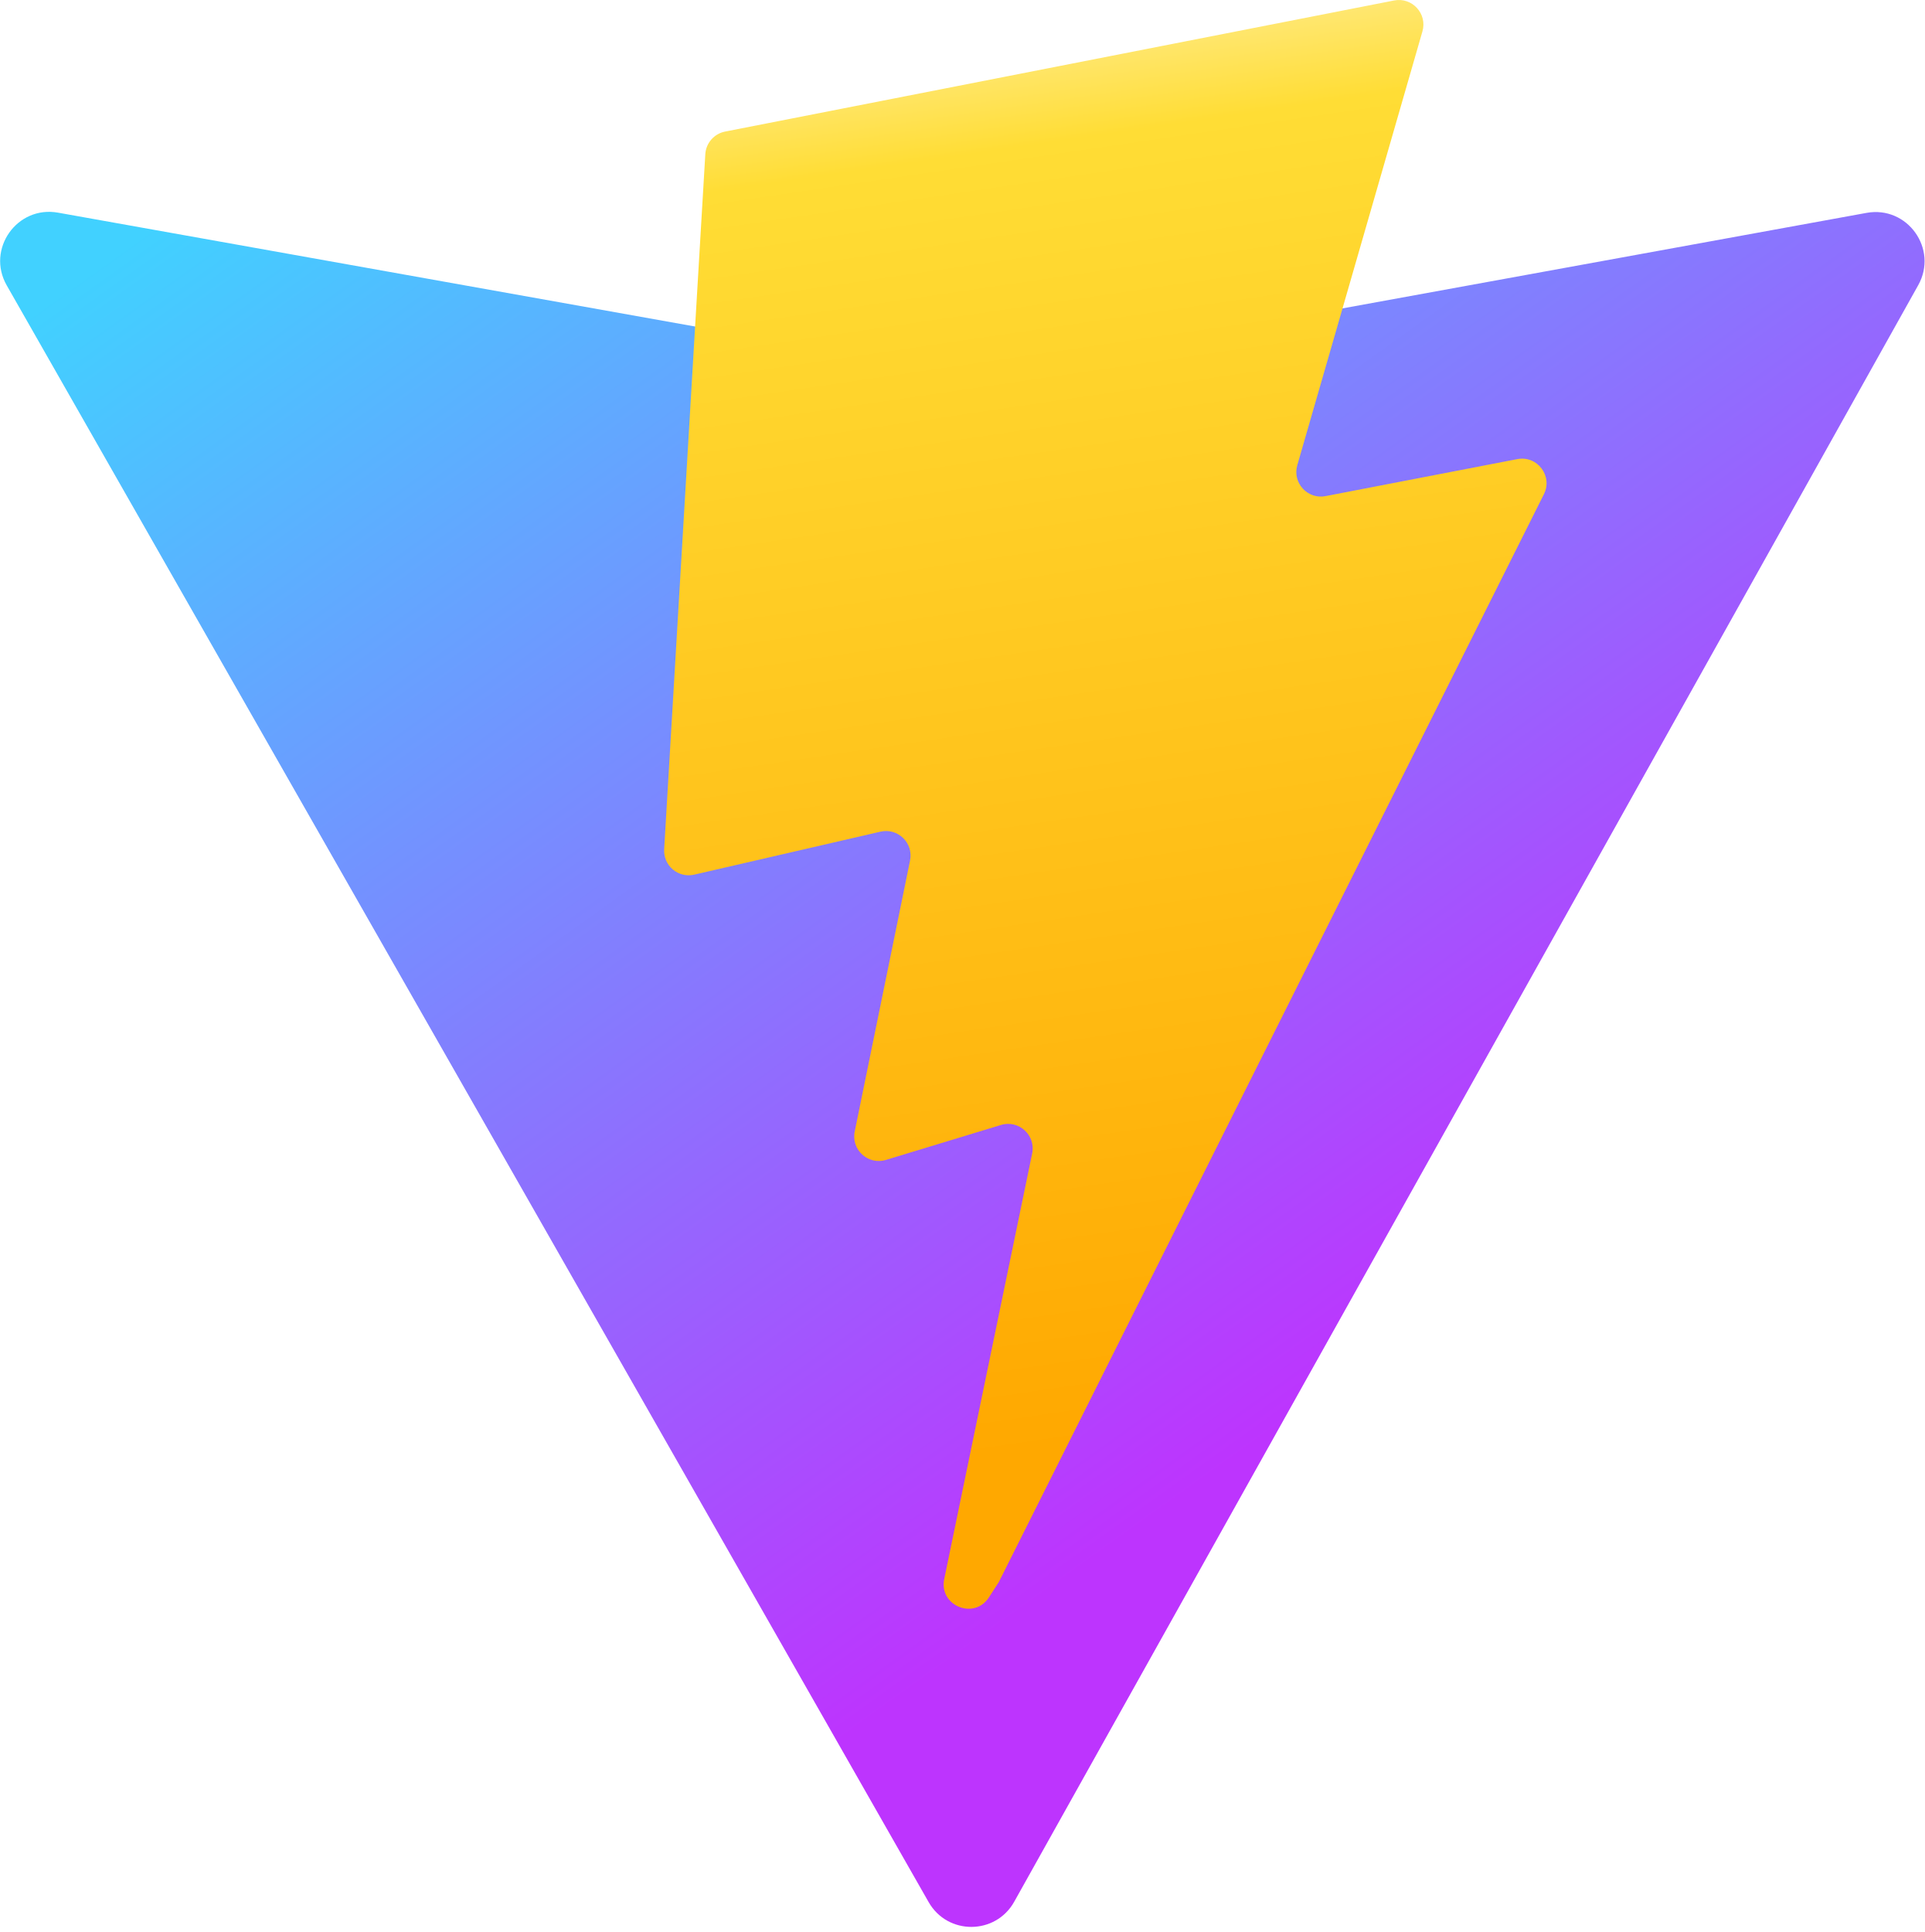
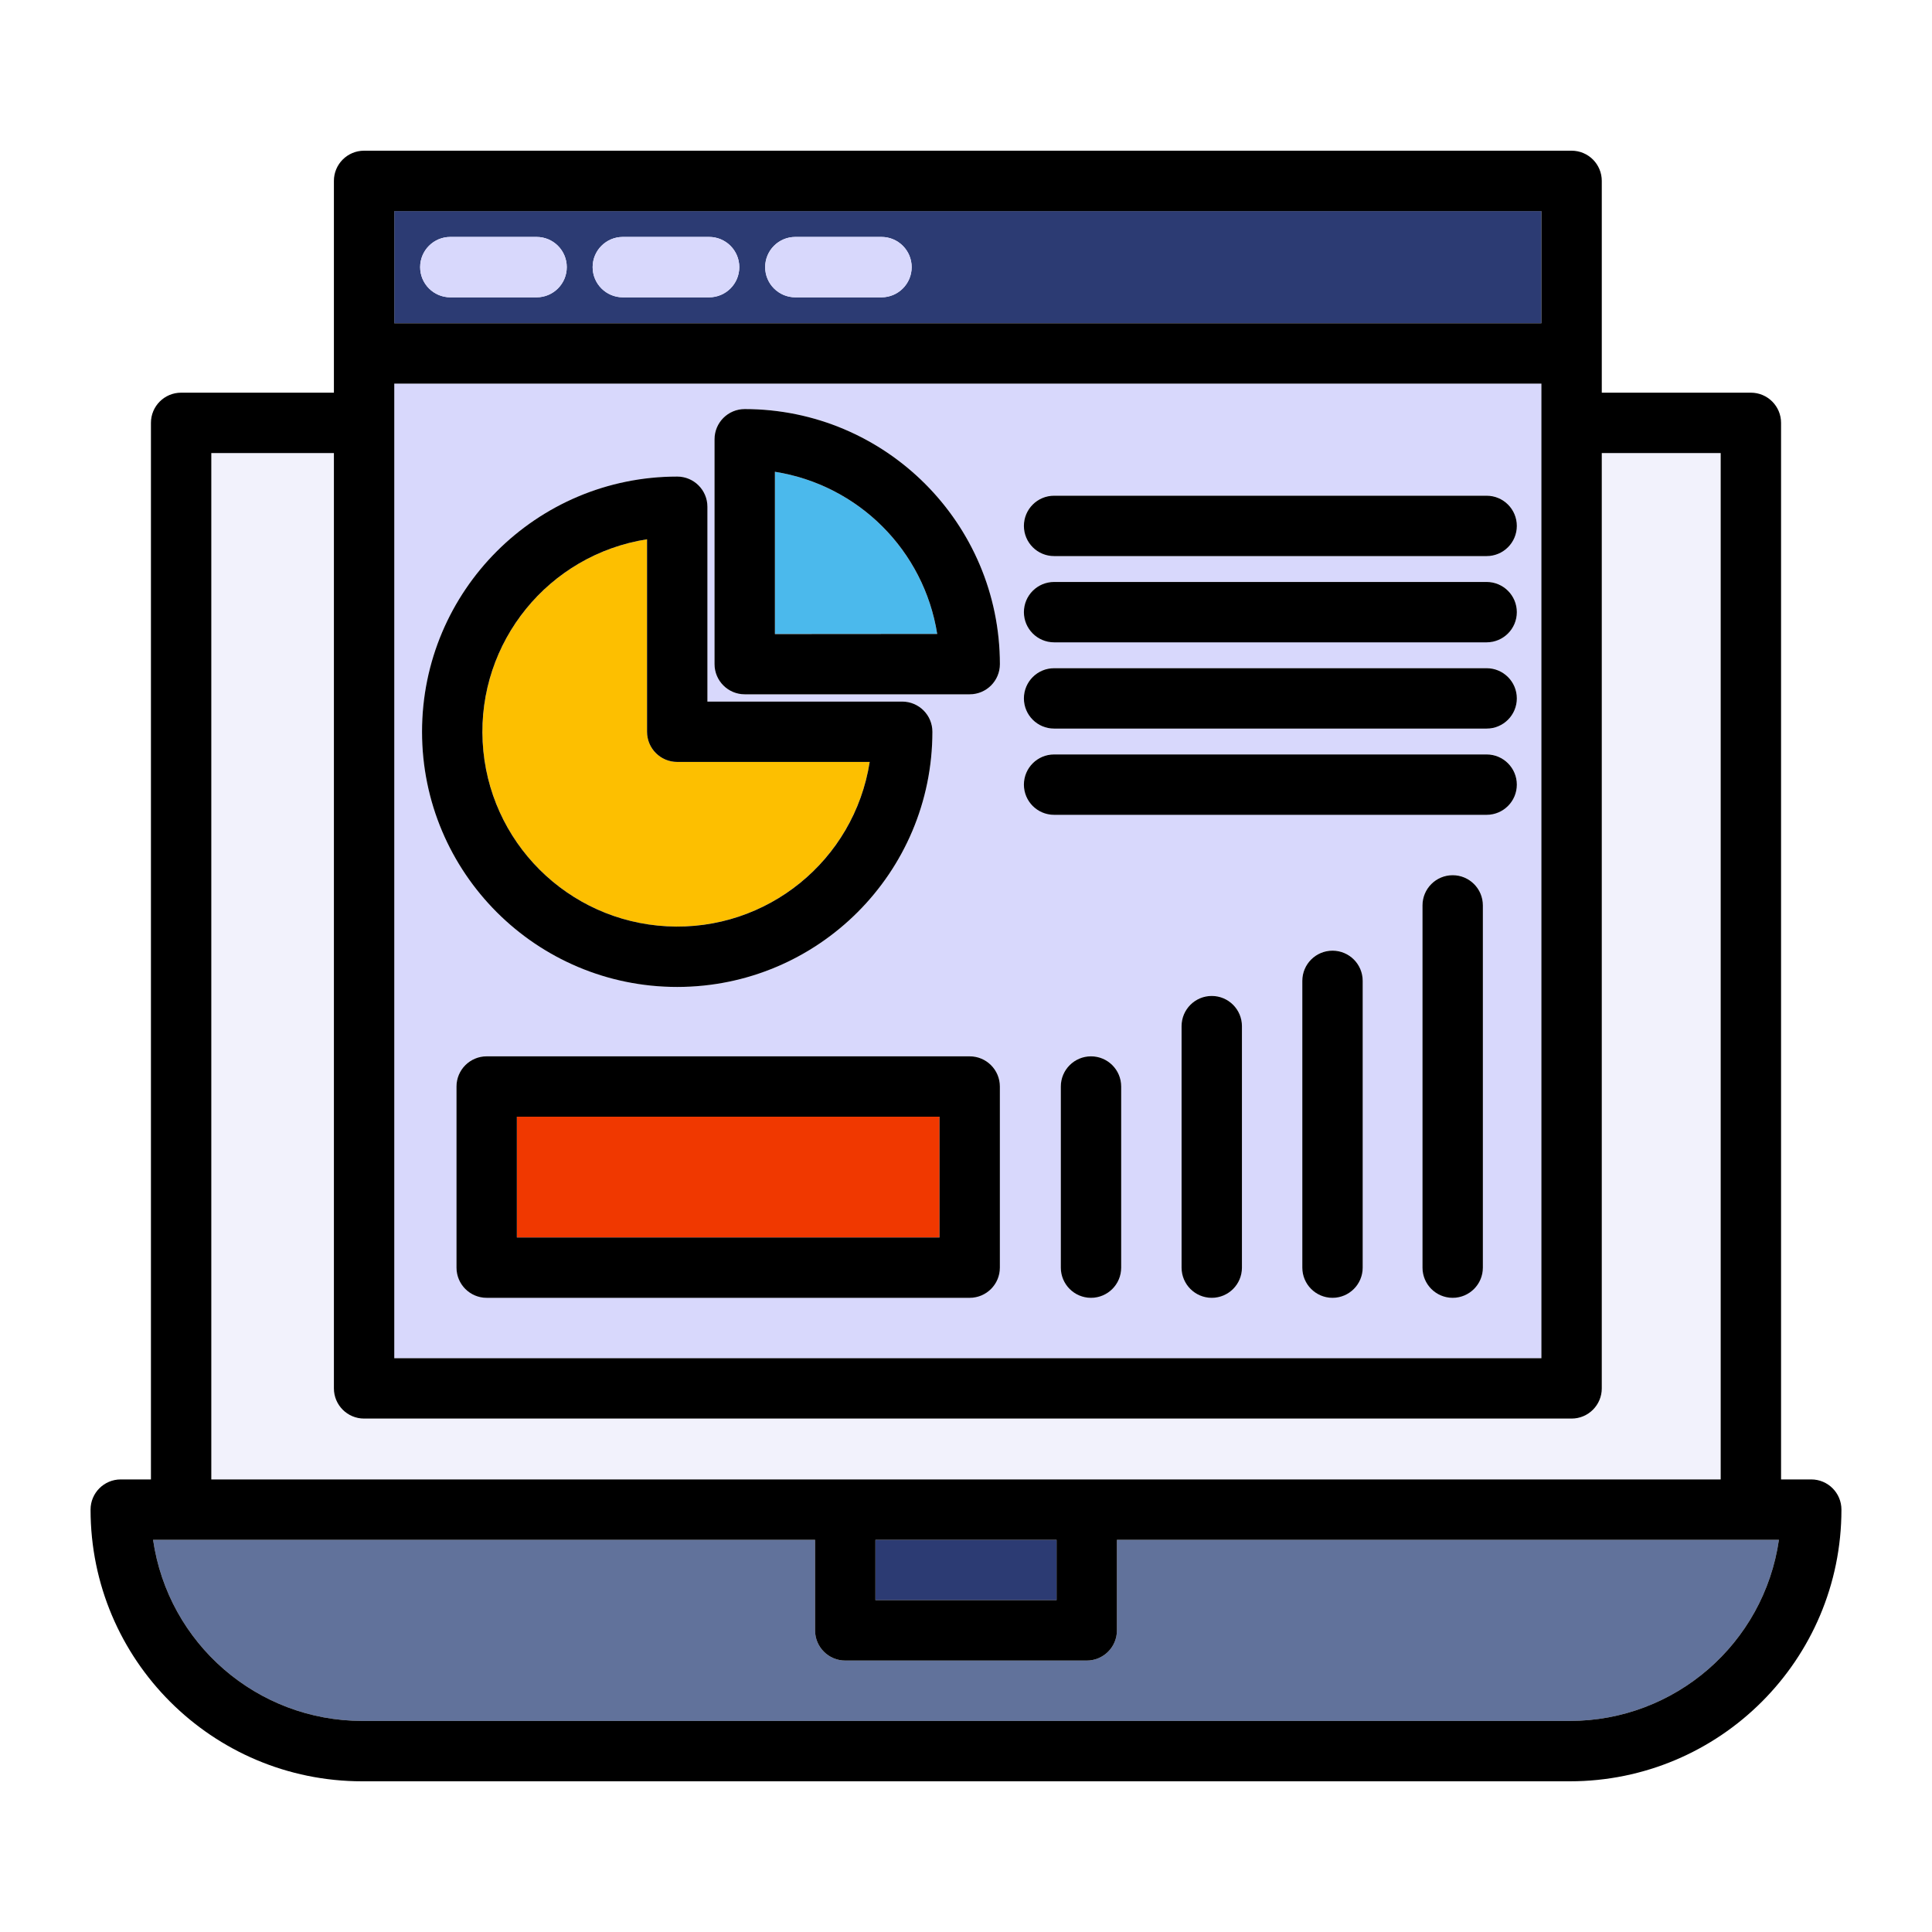
- <svg xmlns="http://www.w3.org/2000/svg" aria-hidden="true" role="img" class="iconify iconify--logos" width="31.88" height="32" preserveAspectRatio="xMidYMid meet" viewBox="0 0 256 257">
+ <svg xmlns="http://www.w3.org/2000/svg" width="800px" height="800px" viewBox="0 0 64 64">
  <defs>
-     <linearGradient id="IconifyId1813088fe1fbc01fb466" x1="-.828%" x2="57.636%" y1="7.652%" y2="78.411%">
-       <stop offset="0%" stop-color="#41D1FF" />
-       <stop offset="100%" stop-color="#BD34FE" />
-     </linearGradient>
-     <linearGradient id="IconifyId1813088fe1fbc01fb467" x1="43.376%" x2="50.316%" y1="2.242%" y2="89.03%">
-       <stop offset="0%" stop-color="#FFEA83" />
-       <stop offset="8.333%" stop-color="#FFDD35" />
-       <stop offset="100%" stop-color="#FFA800" />
-     </linearGradient>
+     <style>.cls-1{fill:#f2f2fc;}.cls-2{fill:#61729b;}.cls-3{fill:#2c3b73;}.cls-4{fill:#d8d8fc;}.cls-5{fill:#fdbf00;}.cls-6{fill:#4bb9ec;}.cls-7{fill:#f03800;}</style>
  </defs>
-   <path fill="url(#IconifyId1813088fe1fbc01fb466)" d="M255.153 37.938L134.897 252.976c-2.483 4.44-8.862 4.466-11.382.048L.875 37.958c-2.746-4.814 1.371-10.646 6.827-9.67l120.385 21.517a6.537 6.537 0 0 0 2.322-.004l117.867-21.483c5.438-.991 9.574 4.796 6.877 9.62Z" />
-   <path fill="url(#IconifyId1813088fe1fbc01fb467)" d="M185.432.063L96.44 17.501a3.268 3.268 0 0 0-2.634 3.014l-5.474 92.456a3.268 3.268 0 0 0 3.997 3.378l24.777-5.718c2.318-.535 4.413 1.507 3.936 3.838l-7.361 36.047c-.495 2.426 1.782 4.5 4.151 3.78l15.304-4.649c2.372-.72 4.652 1.36 4.15 3.788l-11.698 56.621c-.732 3.542 3.979 5.473 5.943 2.437l1.313-2.028l72.516-144.72c1.215-2.423-.88-5.186-3.54-4.672l-25.505 4.922c-2.396.462-4.435-1.77-3.759-4.114l16.646-57.705c.677-2.35-1.37-4.583-3.769-4.113Z" />
+   <g id="dashboard">
+     <path class="cls-1" d="M57,15.008H53.061V45.992a1,1,0,0,1-1,1h-40a1,1,0,0,1-1-1V15.008H7v34H57Z" />
+     <path class="cls-2" d="M37,51.008v3a1,1,0,0,1-1,1H28a1,1,0,0,1-1-1v-3H5.071a7.006,7.006,0,0,0,6.929,6H52a7,7,0,0,0,6.929-6Z" />
+     <rect class="cls-3" height="2" width="6" x="29" y="51.008" />
+     <path class="cls-4" d="M51.061,12.706h-38V44.992h38ZM22.434,15.787a1,1,0,0,1,1,1V23.24h6.453a1,1,0,0,1,1,1,8.453,8.453,0,1,1-8.453-8.453Zm10.688,26.2a1,1,0,0,1-1,1h-16a1,1,0,0,1-1-1v-6a1,1,0,0,1,1-1h16a1,1,0,0,1,1,1ZM32.123,23H24.67a1,1,0,0,1-1-1V14.551a1,1,0,0,1,1-1A8.457,8.457,0,0,1,33.123,22,1,1,0,0,1,32.123,23Zm5.018,18.987a1,1,0,0,1-2,0v-6a1,1,0,0,1,2,0Zm4,0a1,1,0,0,1-2,0v-8a1,1,0,0,1,2,0Zm4,0a1,1,0,0,1-2,0v-9.5a1,1,0,0,1,2,0Zm3.981,0a1,1,0,0,1-2,0v-12a1,1,0,0,1,2,0Zm.125-15H34.918a1,1,0,0,1,0-2H49.247a1,1,0,0,1,0,2Zm0-2.857H34.918a1,1,0,0,1,0-2H49.247a1,1,0,0,1,0,2Zm0-2.857H34.918a1,1,0,0,1,0-2H49.247a1,1,0,0,1,0,2Zm0-2.857H34.918a1,1,0,0,1,0-2H49.247a1,1,0,0,1,0,2Z" />
+     <path class="cls-3" d="M51.061,6.992h-38v3.714h38ZM17.775,9.849H14.918a1,1,0,0,1,0-2h2.857a1,1,0,0,1,0,2Zm5.715,0H20.632a1,1,0,0,1,0-2H23.49a1,1,0,0,1,0,2Zm5.714,0H26.347a1,1,0,1,1,0-2H29.2a1,1,0,0,1,0,2Z" />
+     <path d="M60,49.008H59v-35a1,1,0,0,0-1-1H53.061V5.992a1,1,0,0,0-1-1h-40a1,1,0,0,0-1,1v7.016H6a1,1,0,0,0-1,1v35H4a1,1,0,0,0-1,1,9,9,0,0,0,9,9H52a9,9,0,0,0,9-9A1,1,0,0,0,60,49.008Zm-8,8H12a7.006,7.006,0,0,1-6.929-6H27v3a1,1,0,0,0,1,1h8a1,1,0,0,0,1-1v-3H58.929A7,7,0,0,1,52,57.008Zm-38.939-44.3h38V44.992h-38Zm0-5.714h38v3.714h-38ZM7,15.008h4.061V45.992a1,1,0,0,0,1,1h40a1,1,0,0,0,1-1V15.008H57v34H7Zm22,36h6v2H29Z" />
+     <path class="cls-4" d="M17.775,7.849H14.918a1,1,0,0,0,0,2h2.857a1,1,0,0,0,0-2Z" />
+     <path class="cls-4" d="M23.49,7.849H20.632a1,1,0,0,0,0,2H23.49a1,1,0,0,0,0-2Z" />
+     <path class="cls-4" d="M29.2,7.849H26.347a1,1,0,1,0,0,2H29.2a1,1,0,0,0,0-2Z" />
+     <path class="cls-5" d="M22.434,30.694A6.459,6.459,0,0,0,28.81,25.24H22.434a1,1,0,0,1-1-1V17.864a6.454,6.454,0,0,0,1,12.83Z" />
+     <path d="M22.434,32.694a8.457,8.457,0,0,0,8.453-8.453,1,1,0,0,0-1-1H23.434V16.787a1,1,0,0,0-1-1,8.453,8.453,0,1,0,0,16.907Zm-1-14.83V24.24a1,1,0,0,0,1,1H28.81a6.454,6.454,0,1,1-7.376-7.376Z" />
+     <path class="cls-6" d="M25.669,15.628V21h5.376A6.464,6.464,0,0,0,25.669,15.628Z" />
+     <path d="M24.67,13.551a1,1,0,0,0-1,1V22a1,1,0,0,0,1,1h7.453a1,1,0,0,0,1-1A8.457,8.457,0,0,0,24.67,13.551Zm1,7.453V15.628A6.464,6.464,0,0,1,31.046,21Z" />
+     <path d="M36.141,34.992a1,1,0,0,0-1,1v6a1,1,0,0,0,2,0v-6A1,1,0,0,0,36.141,34.992Z" />
+     <path d="M40.141,32.992a1,1,0,0,0-1,1v8a1,1,0,0,0,2,0v-8A1,1,0,0,0,40.141,32.992Z" />
+     <path d="M44.141,31.492a1,1,0,0,0-1,1v9.5a1,1,0,0,0,2,0v-9.5A1,1,0,0,0,44.141,31.492Z" />
+     <path d="M48.122,28.992a1,1,0,0,0-1,1v12a1,1,0,0,0,2,0v-12A1,1,0,0,0,48.122,28.992Z" />
+     <path d="M49.247,16.421H34.918a1,1,0,0,0,0,2H49.247a1,1,0,0,0,0-2Z" />
+     <path d="M49.247,19.278H34.918a1,1,0,0,0,0,2H49.247a1,1,0,0,0,0-2Z" />
+     <path d="M49.247,22.135H34.918a1,1,0,0,0,0,2H49.247a1,1,0,0,0,0-2Z" />
+     <path d="M49.247,24.992H34.918a1,1,0,0,0,0,2H49.247a1,1,0,0,0,0-2Z" />
+     <rect class="cls-7" height="4" width="14" x="17.122" y="36.992" />
+     <path d="M32.122,34.992h-16a1,1,0,0,0-1,1v6a1,1,0,0,0,1,1h16a1,1,0,0,0,1-1v-6A1,1,0,0,0,32.122,34.992Zm-1,6h-14v-4h14Z" />
+   </g>
</svg>
